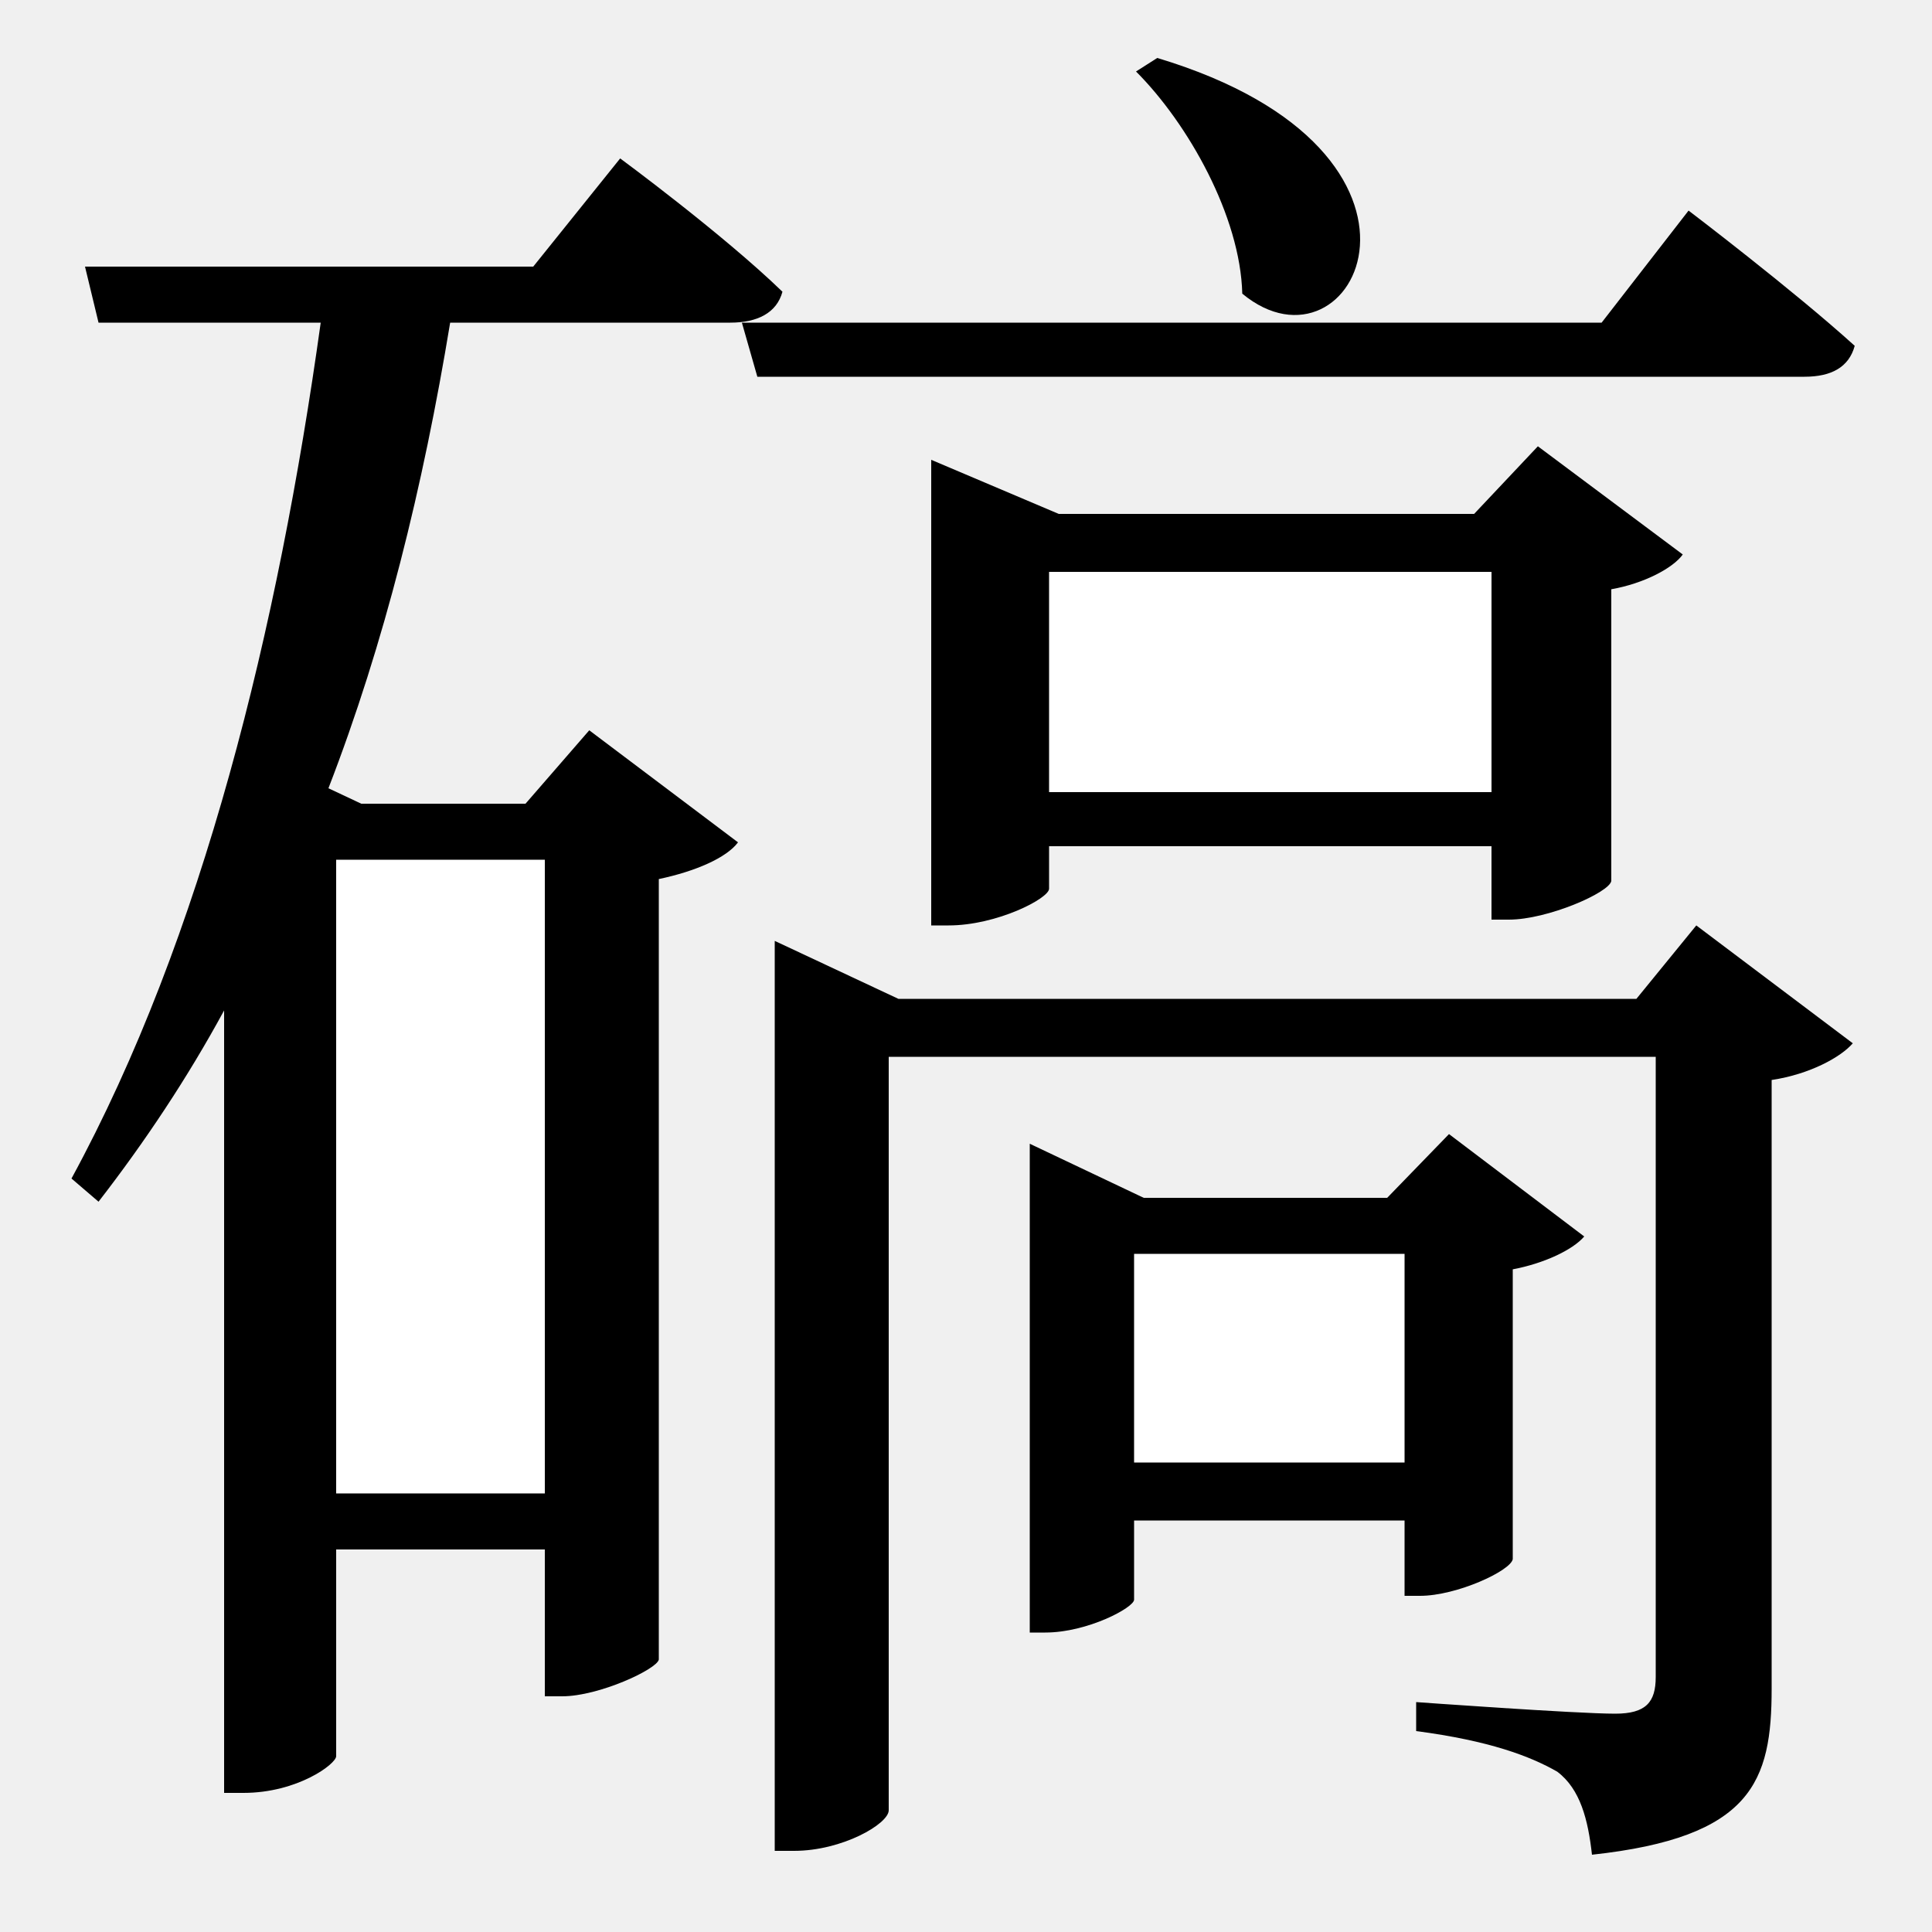
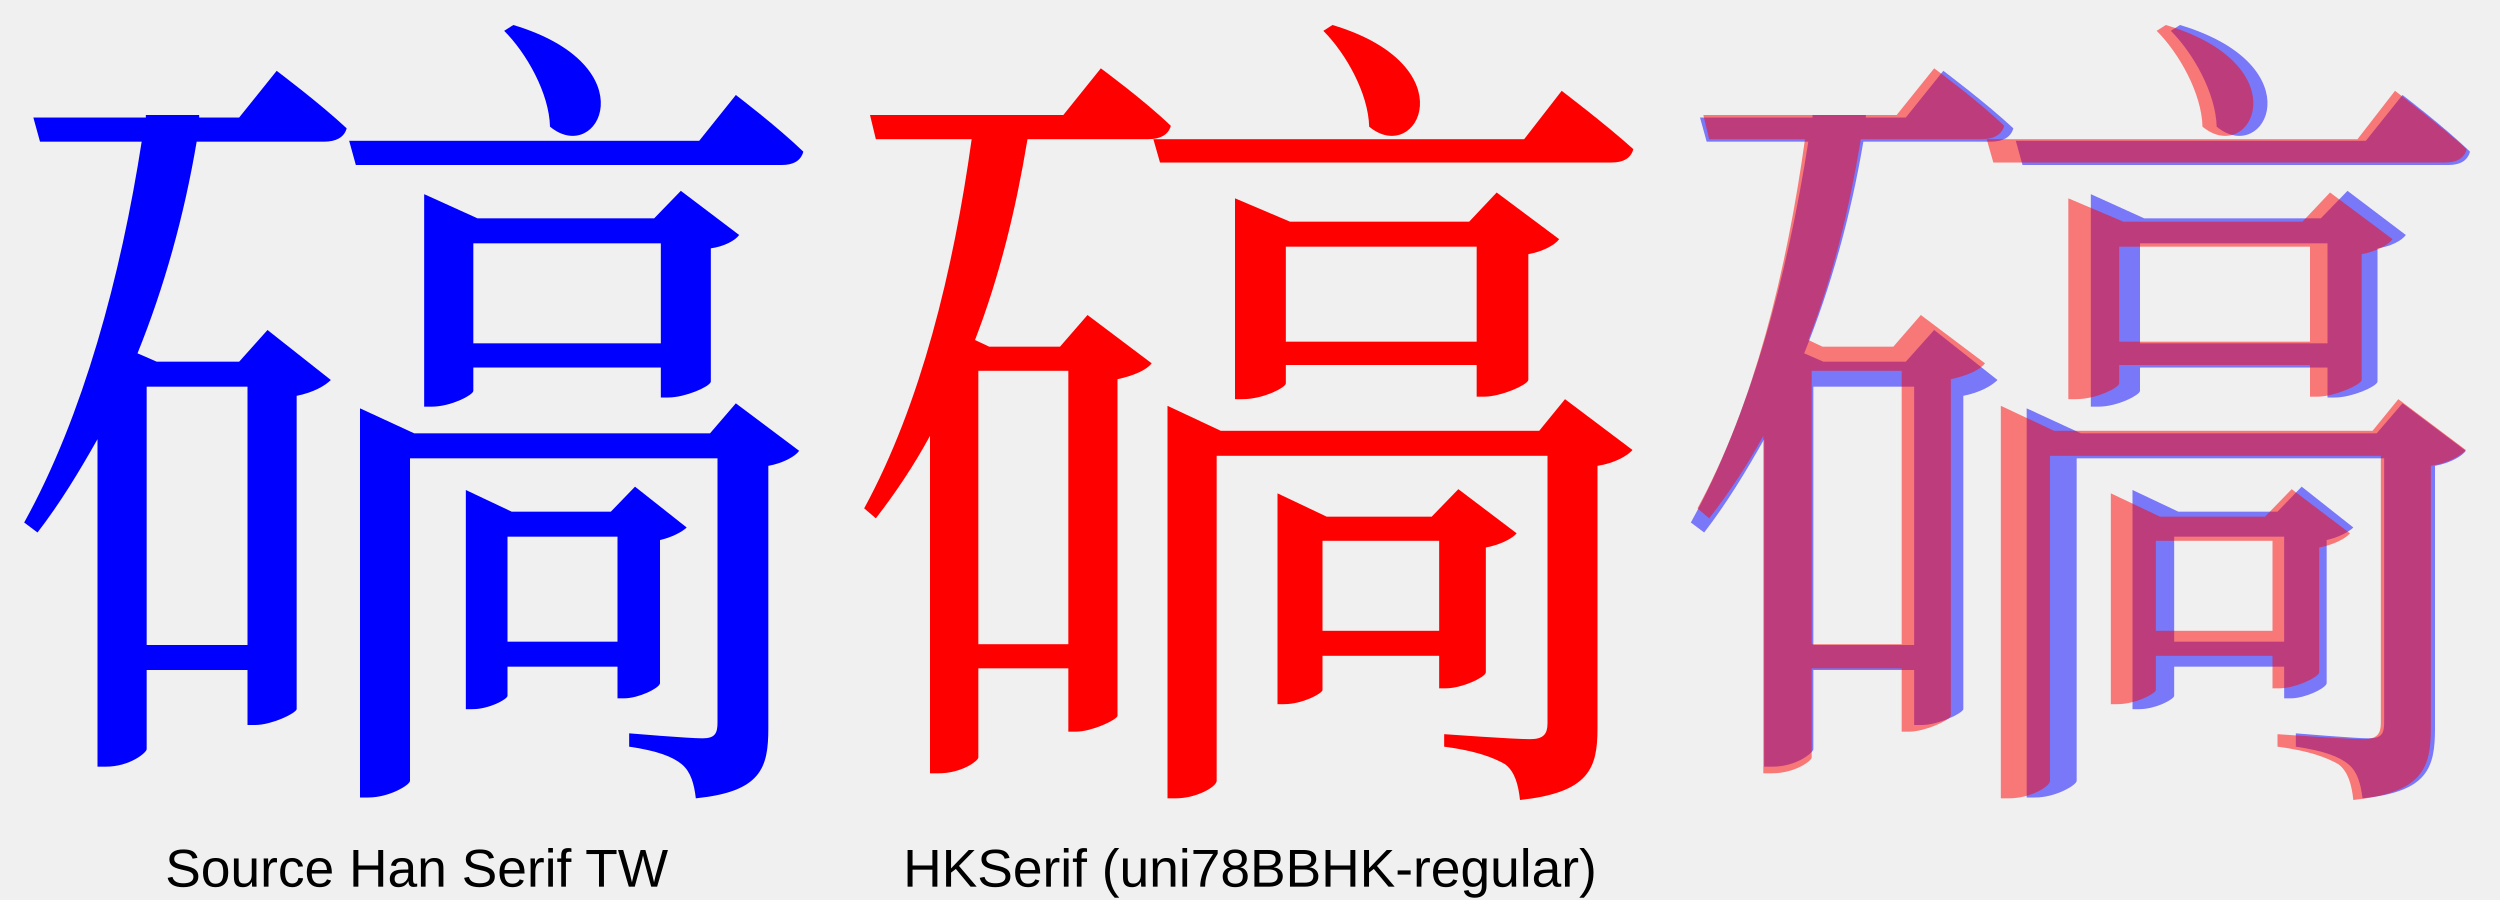
- <svg xmlns="http://www.w3.org/2000/svg" width="1000" height="1000">
-   <path d="M 878 479 L 847 517 L 465 517 L 401 487 L 401 958 L 411 958 C 436 958 460 944 460 937 L 460 547 L 857 547 L 857 868 C 857 881 852 887 836 887 C 816 887 733 881 733 881 L 733 896 C 771 901 792 909 806 917 C 818 926 822 942 824 960 C 907 951 917 922 917 874 L 917 559 C 937 556 953 547 959 540 L 878 479 Z" fill="black" />
-   <path d="M 727 826 L 735 826 C 754 826 782 813 783 807 L 783 657 C 799 654 814 647 820 640 L 750 587 L 718 620 L 592 620 L 533 592 L 533 845 L 541 845 C 563 845 587 832 587 828 L 587 787 L 727 787 L 727 826 Z" fill="black" />
-   <path d="M 727 757 L 587 757 L 587 649 L 727 649 L 727 757 Z" fill="white" />
-   <path d="M 772 476 L 781 476 C 801 476 833 462 834 456 L 834 305 C 851 302 866 294 871 287 L 796 231 L 763 266 L 548 266 L 482 238 L 482 479 L 491 479 C 516 479 543 465 543 460 L 543 438 L 772 438 L 772 476 Z" fill="black" />
-   <path d="M 772 410 L 543 410 L 543 296 L 772 296 L 772 410 Z" fill="white" />
-   <path d="M 874 109 L 829 167 L 384 167 L 392 195 L 934 195 C 948 195 957 190 960 179 C 928 150 874 109 874 109 Z" fill="black" />
-   <path d="M 599 30 L 588 37 C 615 64 642 112 643 152 C 701 200 762 79 599 30 Z" fill="black" />
-   <path d="M 305 378 L 272 416 L 187 416 L 170 408 C 199 333 219 252 233 167 L 378 167 C 392 167 402 162 405 151 C 374 121 321 82 321 82 L 276 138 L 44 138 L 51 167 L 166 167 C 144 325 105 485 37 610 L 51 622 C 75 591 97 558 116 523 L 116 928 L 126 928 C 154 928 174 913 174 909 L 174 802 L 282 802 L 282 878 L 291 878 C 310 878 340 864 341 859 L 341 455 C 360 451 376 444 382 436 L 305 378 Z" fill="black" />
-   <path d="M 282 773 L 174 773 L 174 445 L 282 445 L 282 773 Z" fill="white" />
+ <svg xmlns="http://www.w3.org/2000/svg" width="3000" height="1080" style="background:#fff">
+   <path d="M 616 30 L 605 37 C 632 64 659 112 660 152 C 718 200 779 79 616 30 Z M 176 464 L 297 464 L 297 774 L 176 774 L 176 464 Z M 332 85 L 287 141 L 239 141 L 239 138 L 175 138 L 175 141 L 40 141 L 48 170 L 170 170 C 145 331 100 499 29 627 L 45 639 C 72 604 95 566 117 527 L 117 920 L 127 920 C 156 920 176 903 176 899 L 176 804 L 297 804 L 297 870 L 306 870 C 326 870 355 856 356 851 L 356 475 C 376 471 390 463 397 456 L 321 396 L 287 434 L 188 434 L 165 424 C 197 345 221 259 236 170 L 389 170 C 403 170 413 165 416 154 C 384 124 332 85 332 85 Z M 883 114 L 839 169 L 419 169 L 427 198 L 938 198 C 952 198 961 193 964 182 C 933 152 883 114 883 114 Z M 793 412 L 568 412 L 568 292 L 793 292 L 793 412 Z M 793 477 L 802 477 C 822 477 852 464 853 458 L 853 298 C 868 296 882 289 887 282 L 817 229 L 785 262 L 573 262 L 509 233 L 509 488 L 518 488 C 541 488 568 474 568 469 L 568 441 L 793 441 L 793 477 Z M 741 770 L 609 770 L 609 644 L 741 644 L 741 770 Z M 792 820 L 792 648 C 806 645 819 638 824 633 L 762 584 L 733 614 L 614 614 L 559 588 L 559 851 L 567 851 C 587 851 609 839 609 835 L 609 800 L 741 800 L 741 838 L 749 838 C 766 838 791 826 792 820 Z M 883 484 L 852 520 L 497 520 L 432 490 L 432 957 L 442 957 C 467 957 492 942 492 937 L 492 550 L 861 550 L 861 867 C 861 880 858 886 843 886 C 826 886 755 880 755 880 L 755 896 C 789 901 807 908 818 917 C 829 926 833 941 835 958 C 913 950 922 922 922 874 L 922 559 C 939 556 954 548 959 541 L 883 484 Z" fill="blue" />
+   <path transform="translate(1000)" d="M 282 773 L 174 773 L 174 445 L 282 445 L 282 773 Z M 305 378 L 272 416 L 187 416 L 170 408 C 199 333 219 252 233 167 L 378 167 C 392 167 402 162 405 151 C 374 121 321 82 321 82 L 276 138 L 44 138 L 51 167 L 166 167 C 144 325 105 485 37 610 L 51 622 C 75 591 97 558 116 523 L 116 928 L 126 928 C 154 928 174 913 174 909 L 174 802 L 282 802 L 282 878 L 291 878 C 310 878 340 864 341 859 L 341 455 C 360 451 376 444 382 436 L 305 378 Z M 599 30 L 588 37 C 615 64 642 112 643 152 C 701 200 762 79 599 30 Z M 874 109 L 829 167 L 384 167 L 392 195 L 934 195 C 948 195 957 190 960 179 C 928 150 874 109 874 109 Z M 772 410 L 543 410 L 543 296 L 772 296 L 772 410 Z M 772 476 L 781 476 C 801 476 833 462 834 456 L 834 305 C 851 302 866 294 871 287 L 796 231 L 763 266 L 548 266 L 482 238 L 482 479 L 491 479 C 516 479 543 465 543 460 L 543 438 L 772 438 L 772 476 Z M 727 757 L 587 757 L 587 649 L 727 649 L 727 757 Z M 727 826 L 735 826 C 754 826 782 813 783 807 L 783 657 C 799 654 814 647 820 640 L 750 587 L 718 620 L 592 620 L 533 592 L 533 845 L 541 845 C 563 845 587 832 587 828 L 587 787 L 727 787 L 727 826 Z M 878 479 L 847 517 L 465 517 L 401 487 L 401 958 L 411 958 C 436 958 460 944 460 937 L 460 547 L 857 547 L 857 868 C 857 881 852 887 836 887 C 816 887 733 881 733 881 L 733 896 C 771 901 792 909 806 917 C 818 926 822 942 824 960 C 907 951 917 922 917 874 L 917 559 C 937 556 953 547 959 540 L 878 479 Z" fill="red" />
+   <path transform="translate(2000)" d="M 616 30 L 605 37 C 632 64 659 112 660 152 C 718 200 779 79 616 30 Z M 176 464 L 297 464 L 297 774 L 176 774 L 176 464 Z M 332 85 L 287 141 L 239 141 L 239 138 L 175 138 L 175 141 L 40 141 L 48 170 L 170 170 C 145 331 100 499 29 627 L 45 639 C 72 604 95 566 117 527 L 117 920 L 127 920 C 156 920 176 903 176 899 L 176 804 L 297 804 L 297 870 L 306 870 C 326 870 355 856 356 851 L 356 475 C 376 471 390 463 397 456 L 321 396 L 287 434 L 188 434 L 165 424 C 197 345 221 259 236 170 L 389 170 C 403 170 413 165 416 154 C 384 124 332 85 332 85 Z M 883 114 L 839 169 L 419 169 L 427 198 L 938 198 C 952 198 961 193 964 182 C 933 152 883 114 883 114 Z M 793 412 L 568 412 L 568 292 L 793 292 L 793 412 Z M 793 477 L 802 477 C 822 477 852 464 853 458 L 853 298 C 868 296 882 289 887 282 L 817 229 L 785 262 L 573 262 L 509 233 L 509 488 L 518 488 C 541 488 568 474 568 469 L 568 441 L 793 441 L 793 477 Z M 741 770 L 609 770 L 609 644 L 741 644 L 741 770 Z M 792 820 L 792 648 C 806 645 819 638 824 633 L 762 584 L 733 614 L 614 614 L 559 588 L 559 851 L 567 851 C 587 851 609 839 609 835 L 609 800 L 741 800 L 741 838 L 749 838 C 766 838 791 826 792 820 Z M 883 484 L 852 520 L 497 520 L 432 490 L 432 957 L 442 957 C 467 957 492 942 492 937 L 492 550 L 861 550 L 861 867 C 861 880 858 886 843 886 C 826 886 755 880 755 880 L 755 896 C 789 901 807 908 818 917 C 829 926 833 941 835 958 C 913 950 922 922 922 874 L 922 559 C 939 556 954 548 959 541 L 883 484 Z" fill="blue" fill-opacity="0.5" />
+   <path transform="translate(2000)" d="M 282 773 L 174 773 L 174 445 L 282 445 L 282 773 Z M 305 378 L 272 416 L 187 416 L 170 408 C 199 333 219 252 233 167 L 378 167 C 392 167 402 162 405 151 C 374 121 321 82 321 82 L 276 138 L 44 138 L 51 167 L 166 167 C 144 325 105 485 37 610 L 51 622 C 75 591 97 558 116 523 L 116 928 L 126 928 C 154 928 174 913 174 909 L 174 802 L 282 802 L 282 878 L 291 878 C 310 878 340 864 341 859 L 341 455 C 360 451 376 444 382 436 L 305 378 Z M 599 30 L 588 37 C 615 64 642 112 643 152 C 701 200 762 79 599 30 Z M 874 109 L 829 167 L 384 167 L 392 195 L 934 195 C 948 195 957 190 960 179 C 928 150 874 109 874 109 Z M 772 410 L 543 410 L 543 296 L 772 296 L 772 410 Z M 772 476 L 781 476 C 801 476 833 462 834 456 L 834 305 C 851 302 866 294 871 287 L 796 231 L 763 266 L 548 266 L 482 238 L 482 479 L 491 479 C 516 479 543 465 543 460 L 543 438 L 772 438 L 772 476 Z M 727 757 L 587 757 L 587 649 L 727 649 L 727 757 Z M 727 826 L 735 826 C 754 826 782 813 783 807 L 783 657 C 799 654 814 647 820 640 L 750 587 L 718 620 L 592 620 L 533 592 L 533 845 L 541 845 C 563 845 587 832 587 828 L 587 787 L 727 787 L 727 826 Z M 878 479 L 847 517 L 465 517 L 401 487 L 401 958 L 411 958 C 436 958 460 944 460 937 L 460 547 L 857 547 L 857 868 C 857 881 852 887 836 887 C 816 887 733 881 733 881 L 733 896 C 771 901 792 909 806 917 C 818 926 822 942 824 960 C 907 951 917 922 917 874 L 917 559 C 937 556 953 547 959 540 L 878 479 Z" fill="red" fill-opacity="0.5" />
+   <text text-anchor="middle" x="500" y="1064" font-family="Arial" font-size="64">Source Han Serif TW</text>
+   <text text-anchor="middle" x="1500" y="1064" font-family="Arial" font-size="64">HKSerif (uni78BBHK-regular)</text>
</svg>
